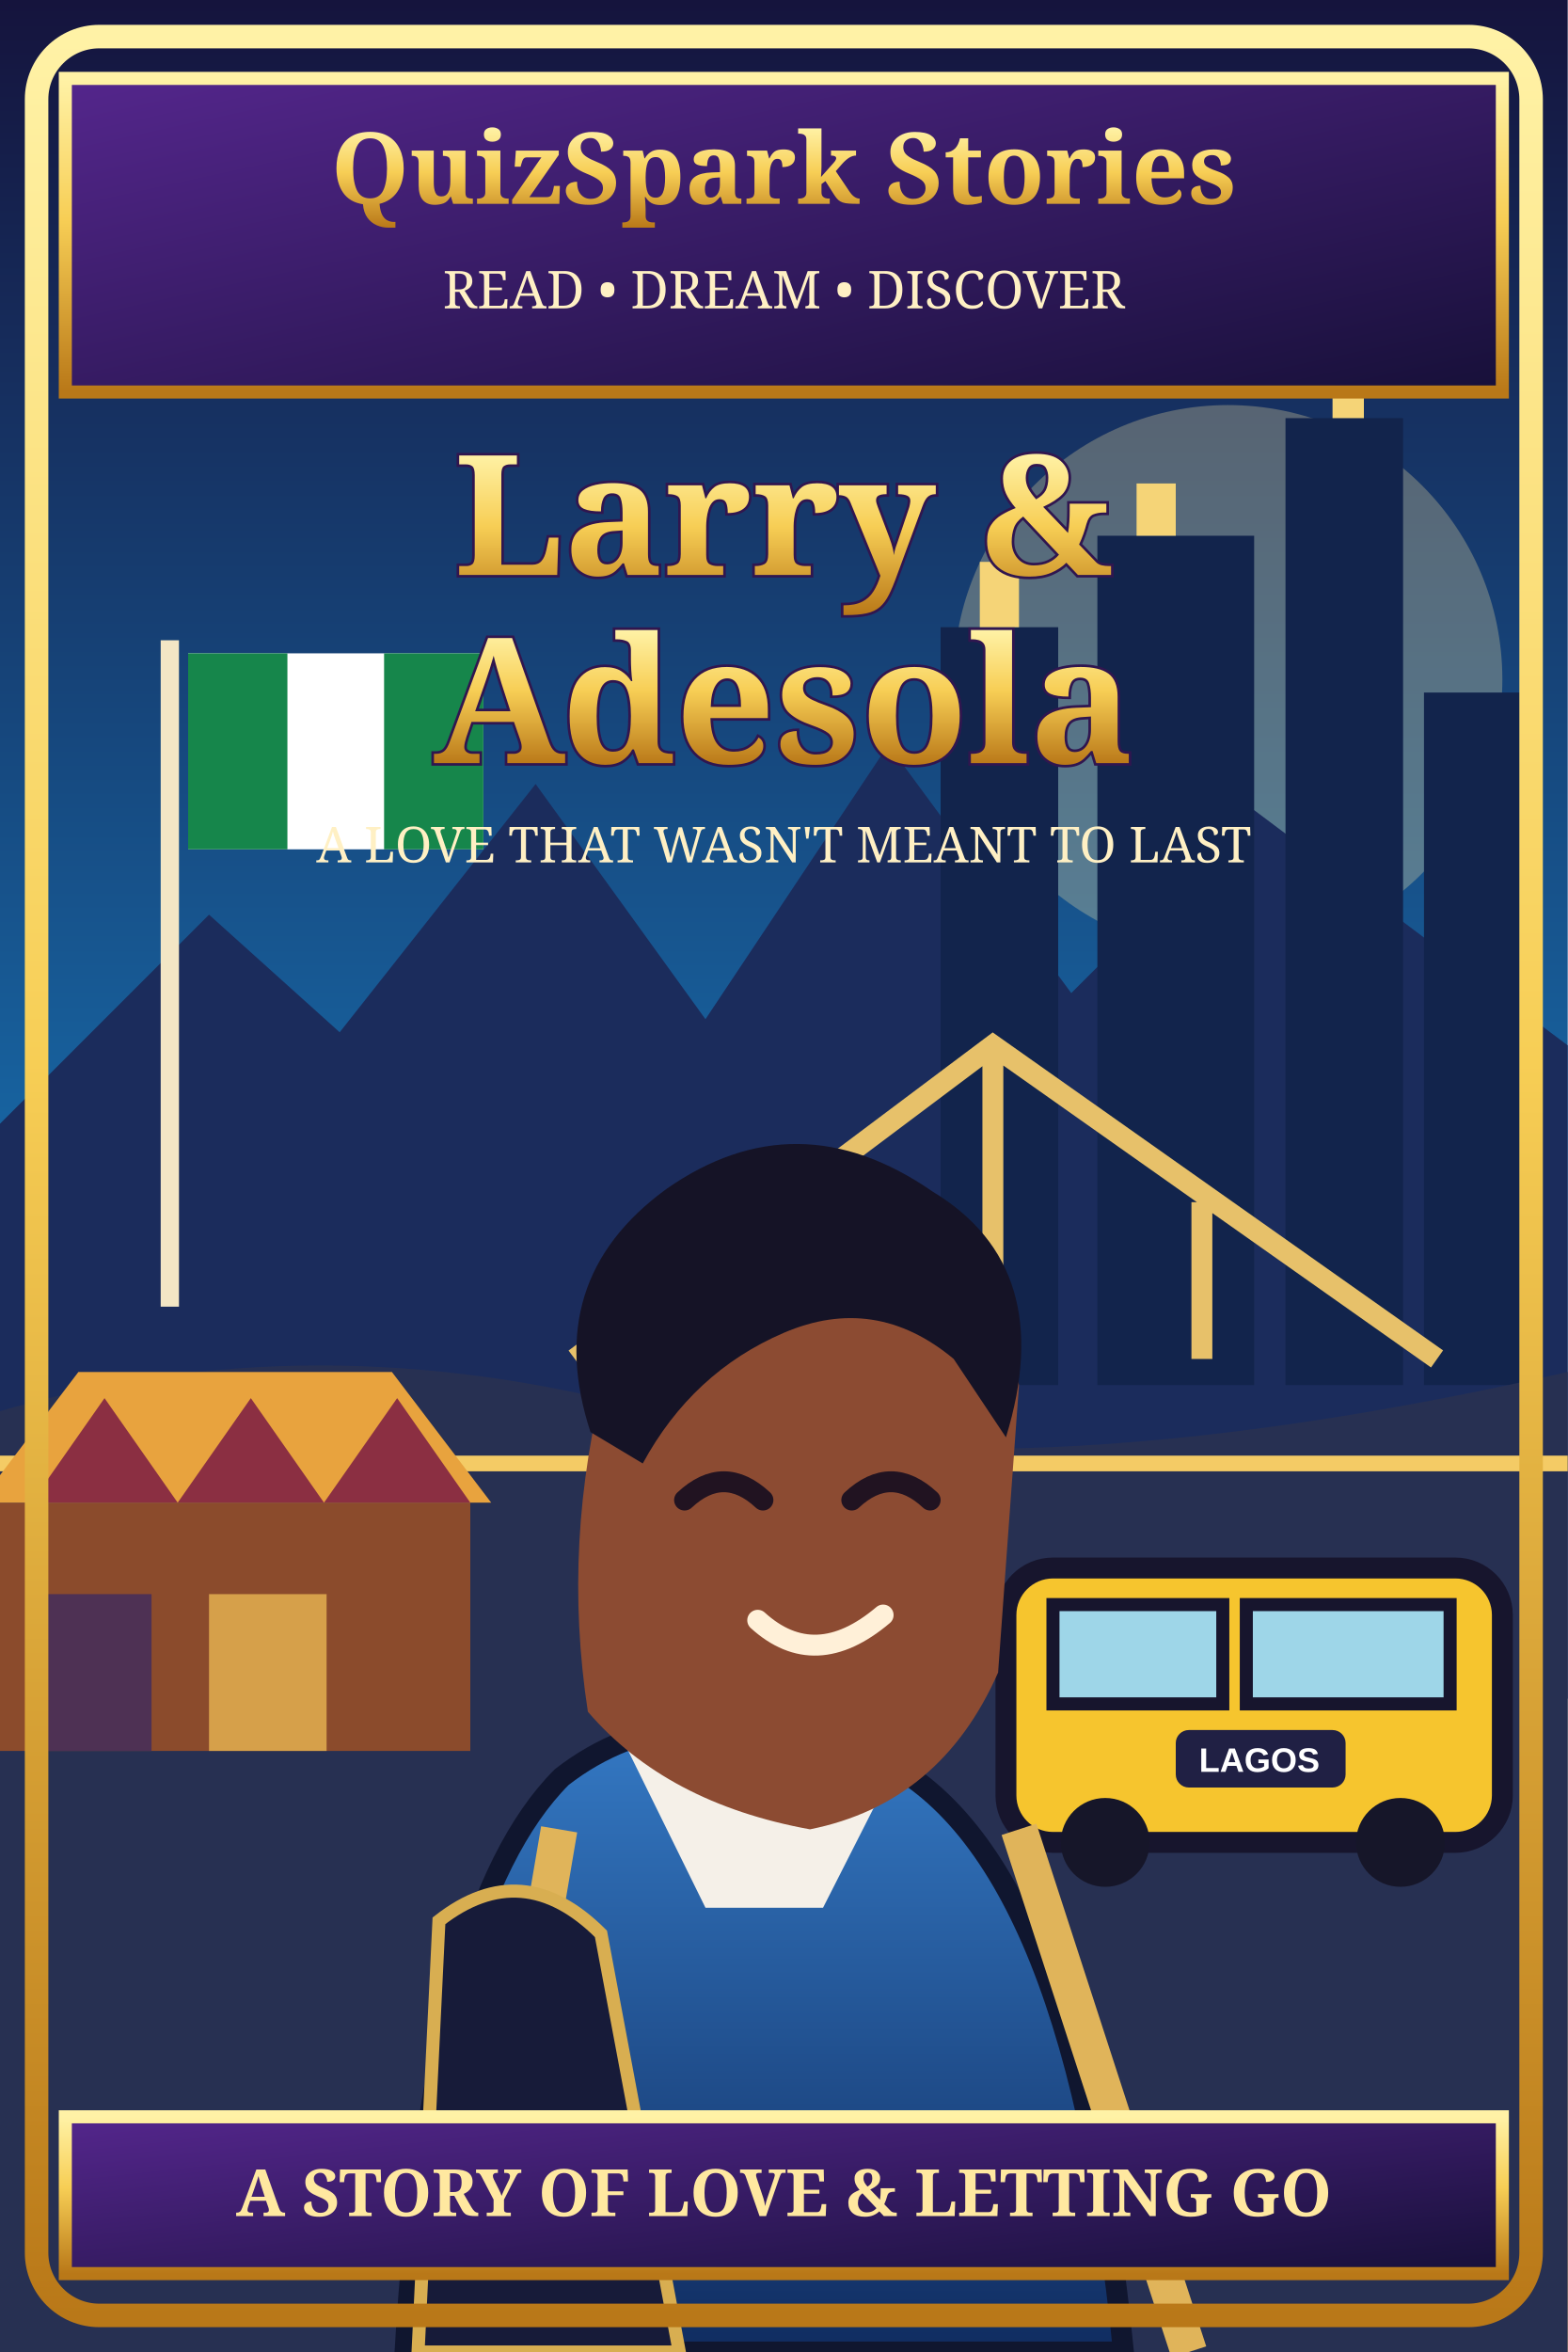
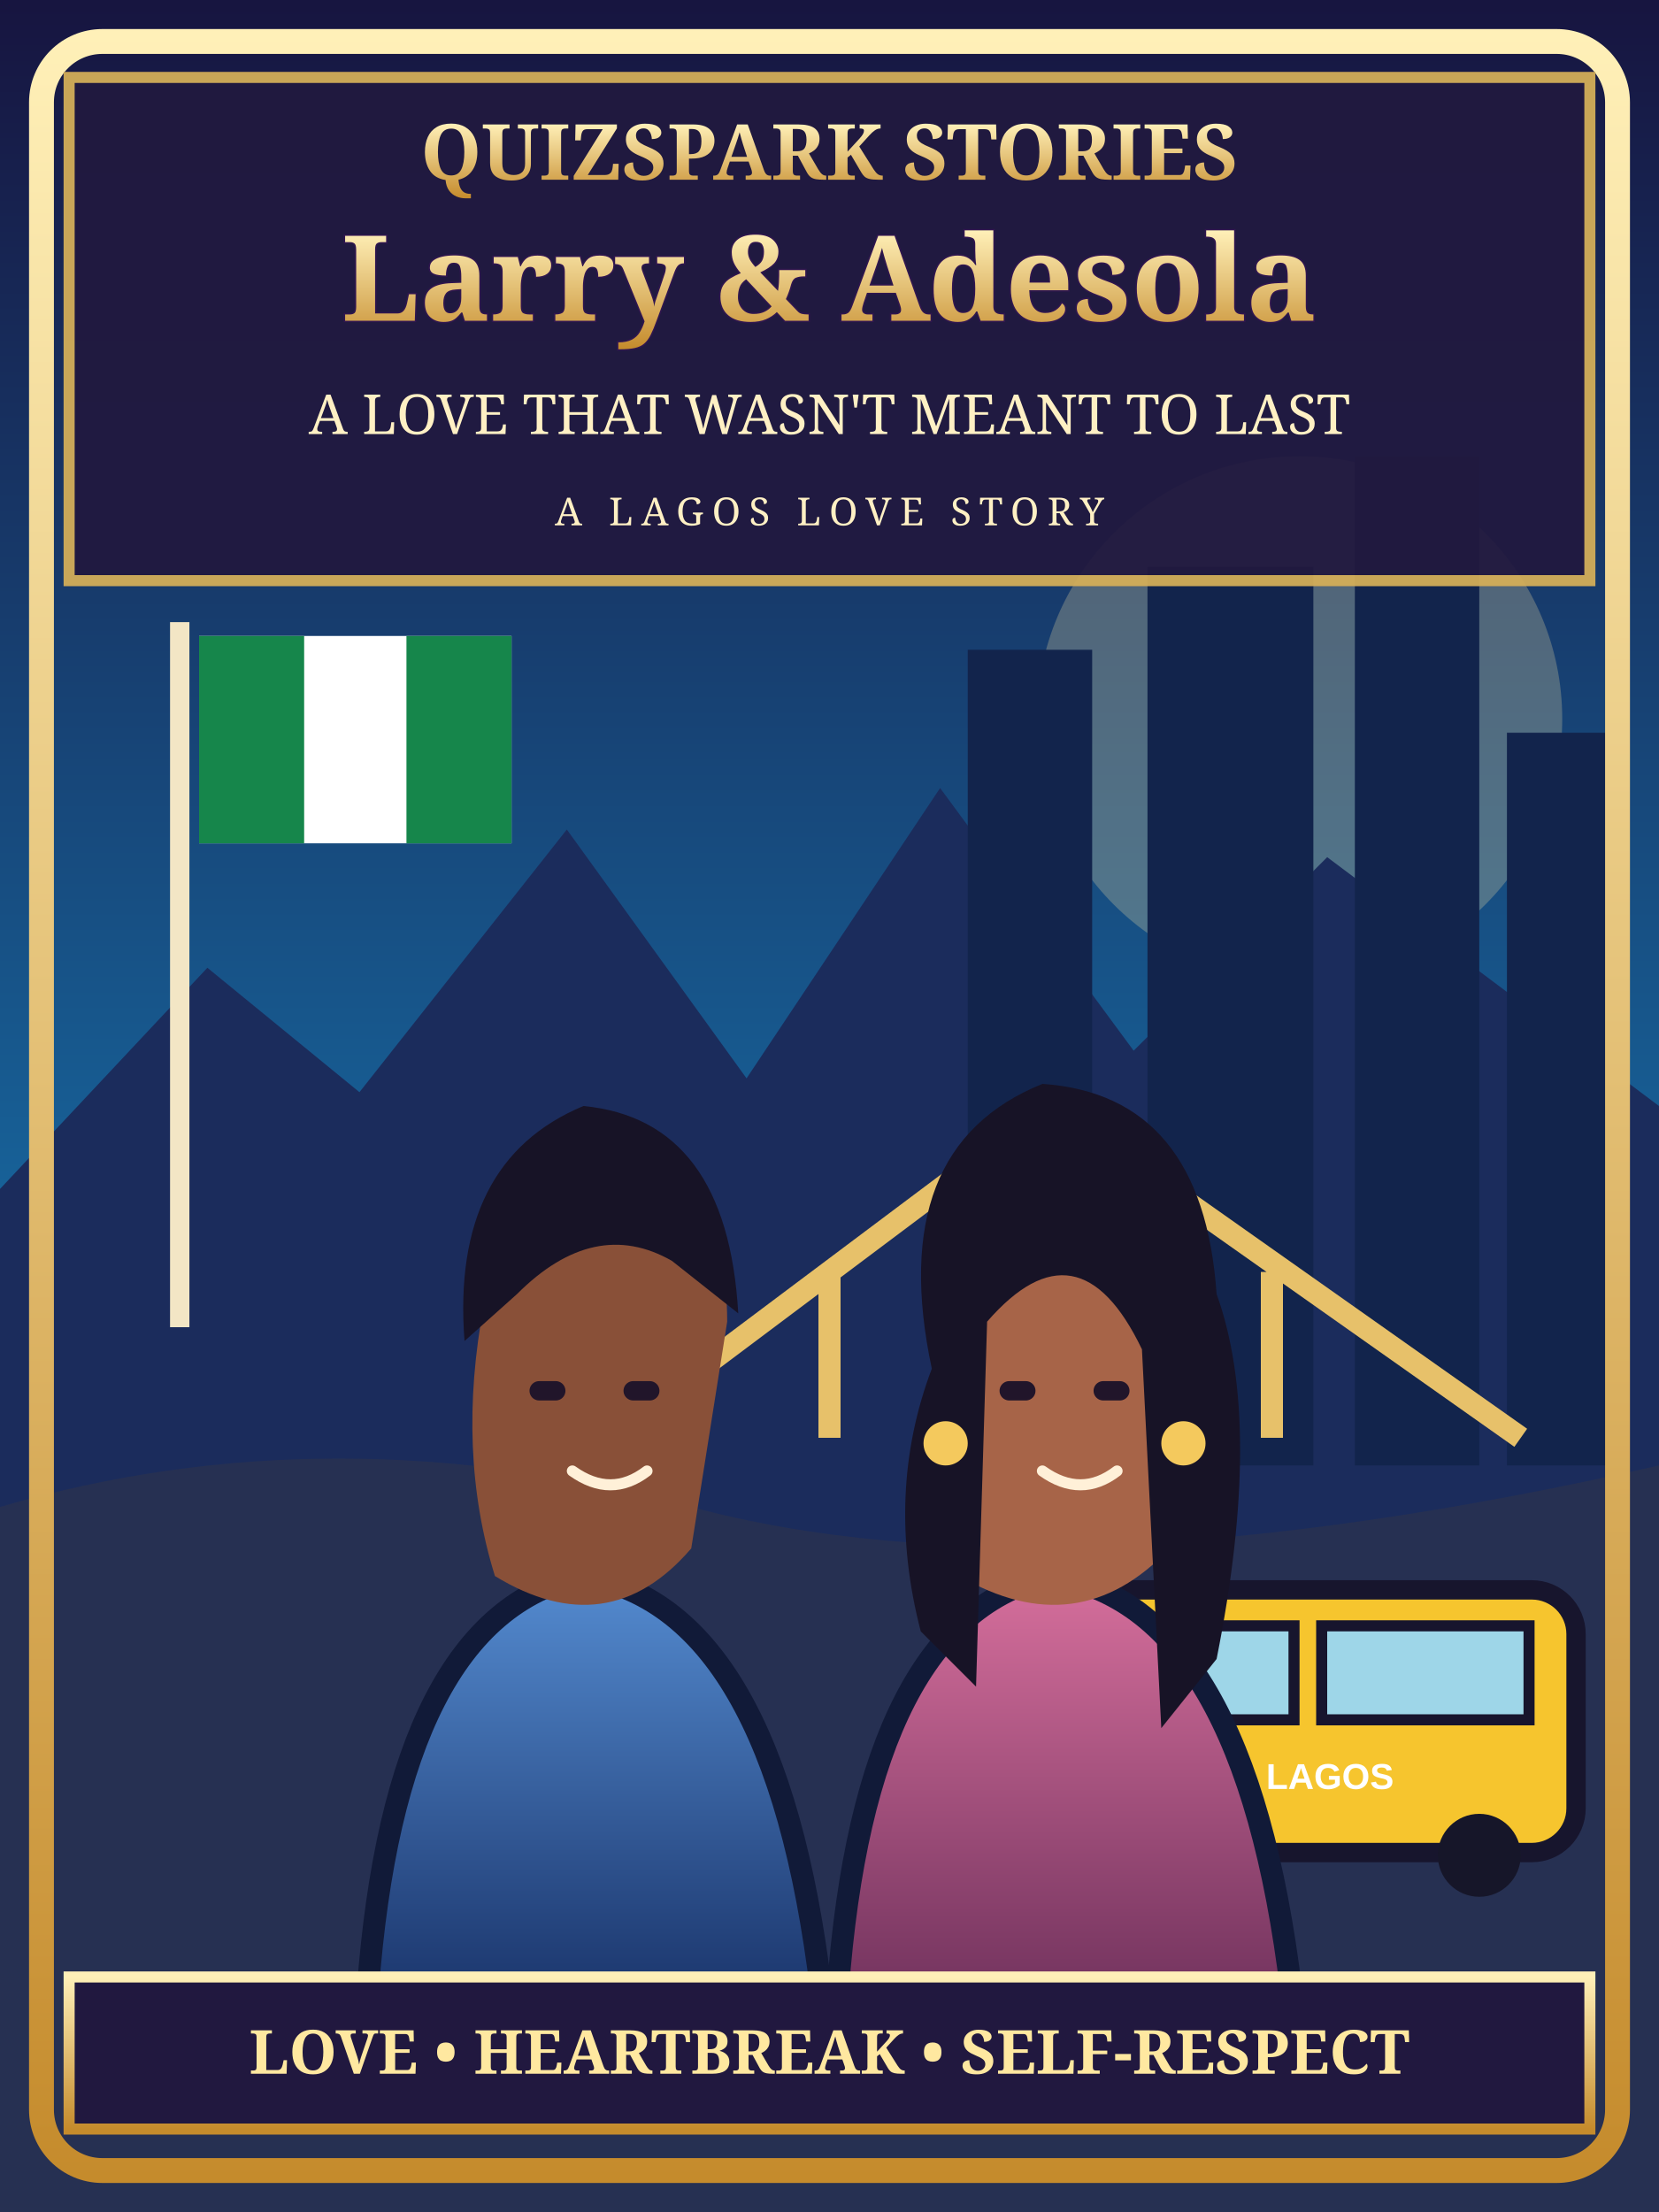
- <svg xmlns="http://www.w3.org/2000/svg" viewBox="0 0 600 900" role="img" aria-labelledby="title desc">
+ <svg xmlns="http://www.w3.org/2000/svg" viewBox="0 0 600 800" role="img" aria-labelledby="title desc">
  <defs>
-     <linearGradient id="bg" x2="0" y2="1">
-       <stop stop-color="#15133c" />
-       <stop offset=".48" stop-color="#1763a0" />
-       <stop offset="1" stop-color="#f4a34a" />
-     </linearGradient>
-     <linearGradient id="purple" x2="1" y2="1">
-       <stop stop-color="#54268c" />
-       <stop offset="1" stop-color="#171039" />
+     <linearGradient id="sky" x2="0" y2="1">
+       <stop stop-color="#17143f" />
+       <stop offset=".55" stop-color="#17639a" />
+       <stop offset="1" stop-color="#e7a04c" />
    </linearGradient>
    <linearGradient id="gold" x2="0" y2="1">
-       <stop stop-color="#fff2a6" />
-       <stop offset=".45" stop-color="#f7ce55" />
-       <stop offset="1" stop-color="#b97818" />
+       <stop stop-color="#fff0b8" />
+       <stop offset="1" stop-color="#c58b2c" />
    </linearGradient>
-     <linearGradient id="shirt" x2="0" y2="1">
-       <stop stop-color="#3479c4" />
-       <stop offset="1" stop-color="#102c60" />
+     <linearGradient id="boyShirt" x2="0" y2="1">
+       <stop stop-color="#548bd0" />
+       <stop offset="1" stop-color="#1c376e" />
+     </linearGradient>
+     <linearGradient id="girlDress" x2="0" y2="1">
+       <stop stop-color="#d66f9c" />
+       <stop offset="1" stop-color="#74345f" />
    </linearGradient>
  </defs>
-   <rect width="600" height="900" fill="url(#bg)" />
-   <circle cx="470" cy="260" r="105" fill="#ffe9a0" opacity=".28" />
-   <path d="M0 430L80 350 130 395 205 300 270 390 340 285 410 380 480 310 600 400V650H0Z" fill="#1b2c5c" />
+   <rect width="600" height="800" fill="url(#sky)" />
+   <circle cx="470" cy="260" r="95" fill="#ffe6a3" opacity=".25" />
+   <path d="M0 430L75 350 130 395 205 300 270 390 340 285 410 380 480 310 600 400V650H0Z" fill="#1b2c5c" />
  <g fill="#12244c">
-     <path d="M360 240h45v290h-45zM420 205h60v325h-60zM492 160h45v370h-45zM545 265h38v265h-38z" />
-     <path d="M375 215h15v25h-15zm60-30h15v20h-15zm75-42h12v17h-12z" fill="#f5d477" />
+     <path d="M350 235h45v295h-45zM415 205h60v325h-60zM490 165h45v365h-45zM545 265h38v265h-38z" />
  </g>
-   <path d="M0 540Q120 505 250 540T600 525V900H0Z" fill="#273052" />
-   <path d="M220 520L380 400 550 520M380 400V555M300 460L300 520M460 460L460 520" fill="none" stroke="#e7c16a" stroke-width="8" />
-   <path d="M0 560H600" stroke="#f4cb65" stroke-width="6" />
-   <path d="M65 245V500" stroke="#f3e6c5" stroke-width="7" />
-   <path d="M72 250H185V325H72Z" fill="#fff" />
-   <path d="M72 250H110V325H72ZM147 250H185V325H147Z" fill="#16864b" />
-   <g>
-     <path d="M0 575H180V670H0Z" fill="#8b4b2c" />
-     <path d="M-8 575L30 525H150L188 575Z" fill="#e8a33e" />
-     <path d="M12 575L40 535 68 575 96 535 124 575 152 535 180 575" fill="#8b2f42" />
-     <rect x="18" y="610" width="40" height="60" fill="#4e3154" />
-     <rect x="80" y="610" width="45" height="60" fill="#d6a04a" />
+   <path d="M0 545Q120 510 250 545T600 530V800H0Z" fill="#263052" />
+   <path d="M220 520L380 400 550 520M380 400V555M300 460V520M460 460V520" fill="none" stroke="#e7c16a" stroke-width="8" />
+   <path d="M65 225V480" stroke="#f3e6c5" stroke-width="7" />
+   <path d="M72 230H185V305H72Z" fill="#fff" />
+   <path d="M72 230H110V305H72ZM147 230H185V305H147Z" fill="#16864b" />
+   <g transform="translate(390 575)">
+     <rect width="180" height="95" rx="16" fill="#f6c52e" stroke="#17152d" stroke-width="7" />
+     <rect x="16" y="13" width="62" height="34" fill="#9ed6e8" stroke="#17152d" stroke-width="4" />
+     <rect x="88" y="13" width="75" height="34" fill="#9ed6e8" stroke="#17152d" stroke-width="4" />
+     <text x="91" y="72" font-size="13" text-anchor="middle" fill="#fff" font-family="Arial" font-weight="bold">LAGOS</text>
+     <circle cx="38" cy="96" r="15" fill="#161629" />
+     <circle cx="145" cy="96" r="15" fill="#161629" />
  </g>
-   <g transform="translate(385 600)">
-     <rect x="0" y="0" width="190" height="105" rx="18" fill="#f6c52e" stroke="#17152d" stroke-width="8" />
-     <rect x="18" y="14" width="65" height="38" fill="#9ed6e8" stroke="#17152d" stroke-width="5" />
-     <rect x="92" y="14" width="78" height="38" fill="#9ed6e8" stroke="#17152d" stroke-width="5" />
-     <rect x="65" y="62" width="65" height="22" rx="5" fill="#202044" />
-     <text x="97" y="78" font-size="13" text-anchor="middle" fill="#fff" font-family="Arial" font-weight="bold">LAGOS</text>
-     <circle cx="38" cy="105" r="17" fill="#161629" />
-     <circle cx="151" cy="105" r="17" fill="#161629" />
+   <g transform="translate(215 420)">
+     <path d="M-82 300Q-72 165-5 150Q65 160 82 300Z" fill="url(#boyShirt)" stroke="#111a38" stroke-width="8" />
+     <path d="M-36 150Q-50 105-40 52Q-28 0 5 0Q48 4 48 58L35 140Q5 175-36 150Z" fill="#895038" />
+     <path d="M-47 65Q-52 0-4-20Q48-15 52 55L28 36Q0 20-28 48Z" fill="#171326" />
+     <path d="M-20 83h6m28 0h6" stroke="#21152a" stroke-width="7" stroke-linecap="round" />
+     <path d="M-8 112q14 10 27 0" fill="none" stroke="#fff0d8" stroke-width="4" stroke-linecap="round" />
  </g>
-   <path d="M155 900Q165 730 215 680Q260 645 330 670Q410 700 430 900Z" fill="url(#shirt)" stroke="#10162f" stroke-width="8" />
-   <path d="M238 665L270 730 315 730 348 665" fill="#f5f0e8" />
-   <path d="M225 655Q215 590 232 525Q245 465 310 460Q375 465 390 530L382 640Q360 690 310 700Q255 690 225 655Z" fill="#8c4b32" />
-   <path d="M226 548Q207 490 255 455Q305 420 357 456Q405 485 385 550L365 520Q335 495 300 510Q265 525 246 560Z" fill="#151326" />
-   <path d="M262 574Q277 560 292 574M326 574Q341 560 356 574" fill="none" stroke="#211321" stroke-width="8" stroke-linecap="round" />
-   <path d="M290 620Q312 640 338 618" fill="none" stroke="#fff0d8" stroke-width="8" stroke-linecap="round" />
-   <path d="M214 700L180 900M390 700L455 900" stroke="#e0b45a" stroke-width="14" />
-   <path d="M168 735Q200 710 230 740L260 900H160Z" fill="#171b39" stroke="#d8ae51" stroke-width="5" />
-   <rect x="14" y="14" width="572" height="872" rx="24" fill="none" stroke="url(#gold)" stroke-width="9" />
-   <path d="M25 30H575V150H25Z" fill="url(#purple)" stroke="url(#gold)" stroke-width="5" />
-   <text x="300" y="78" fill="url(#gold)" font-family="Georgia,serif" font-size="38" font-weight="bold" text-anchor="middle">QuizSpark Stories</text>
-   <text x="300" y="118" fill="#fff0c4" font-family="Georgia,serif" font-size="20" text-anchor="middle">READ • DREAM • DISCOVER</text>
-   <text x="300" y="220" fill="url(#gold)" stroke="#30164f" stroke-width="2" paint-order="stroke" font-family="Georgia,serif" font-size="64" font-weight="bold" text-anchor="middle">Larry &amp;</text>
-   <text x="300" y="292" fill="url(#gold)" stroke="#30164f" stroke-width="2" paint-order="stroke" font-family="Georgia,serif" font-size="67" font-weight="bold" text-anchor="middle">Adesola</text>
-   <text x="300" y="330" fill="#fff0c4" font-family="Georgia,serif" font-size="19" text-anchor="middle">A LOVE THAT WASN'T MEANT TO LAST</text>
-   <path d="M25 810H575V870H25Z" fill="url(#purple)" stroke="url(#gold)" stroke-width="5" />
-   <text x="300" y="848" fill="#ffe8a0" font-family="Georgia,serif" font-size="25" font-weight="bold" text-anchor="middle">A STORY OF LOVE &amp; LETTING GO</text>
+   <g transform="translate(385 420)">
+     <path d="M-82 300Q-72 165-5 150Q65 160 82 300Z" fill="url(#girlDress)" stroke="#111a38" stroke-width="8" />
+     <path d="M-38 150Q-52 100-40 50Q-28 0 5 0Q48 4 48 58L38 140Q5 175-38 150Z" fill="#a76448" />
+     <path d="M-48 75Q-65-5-8-28Q50-24 55 48Q72 95 55 180L35 205L28 68Q5 20-28 58L-32 190L-52 170Q-65 120-48 75Z" fill="#171326" />
+     <path d="M-20 83h6m28 0h6" stroke="#21152a" stroke-width="7" stroke-linecap="round" />
+     <path d="M-8 112q14 10 27 0" fill="none" stroke="#fff0d8" stroke-width="4" stroke-linecap="round" />
+     <circle cx="-43" cy="102" r="8" fill="#f4c95d" />
+     <circle cx="43" cy="102" r="8" fill="#f4c95d" />
+   </g>
+   <rect x="15" y="15" width="570" height="770" rx="22" fill="none" stroke="url(#gold)" stroke-width="9" />
+   <path d="M25 28H575V210H25Z" fill="#21183f" opacity=".94" stroke="#d5ae58" stroke-width="4" />
+   <text x="300" y="65" fill="url(#gold)" font-family="Georgia,serif" font-size="28" font-weight="bold" text-anchor="middle">QUIZSPARK STORIES</text>
+   <text x="300" y="116" fill="url(#gold)" stroke="#30164f" stroke-width="1" paint-order="stroke" font-family="Georgia,serif" font-size="43" font-weight="bold" text-anchor="middle">Larry &amp; Adesola</text>
+   <text x="300" y="157" fill="#fff0c4" font-family="Georgia,serif" font-size="20" text-anchor="middle">A LOVE THAT WASN'T MEANT TO LAST</text>
+   <text x="300" y="190" fill="#fff0c4" font-family="Georgia,serif" font-size="14" letter-spacing="3" text-anchor="middle">A LAGOS LOVE STORY</text>
+   <path d="M25 715H575V770H25Z" fill="#21183f" stroke="url(#gold)" stroke-width="4" />
+   <text x="300" y="750" fill="#ffe8a0" font-family="Georgia,serif" font-size="22" font-weight="bold" text-anchor="middle">LOVE • HEARTBREAK • SELF-RESPECT</text>
</svg>
